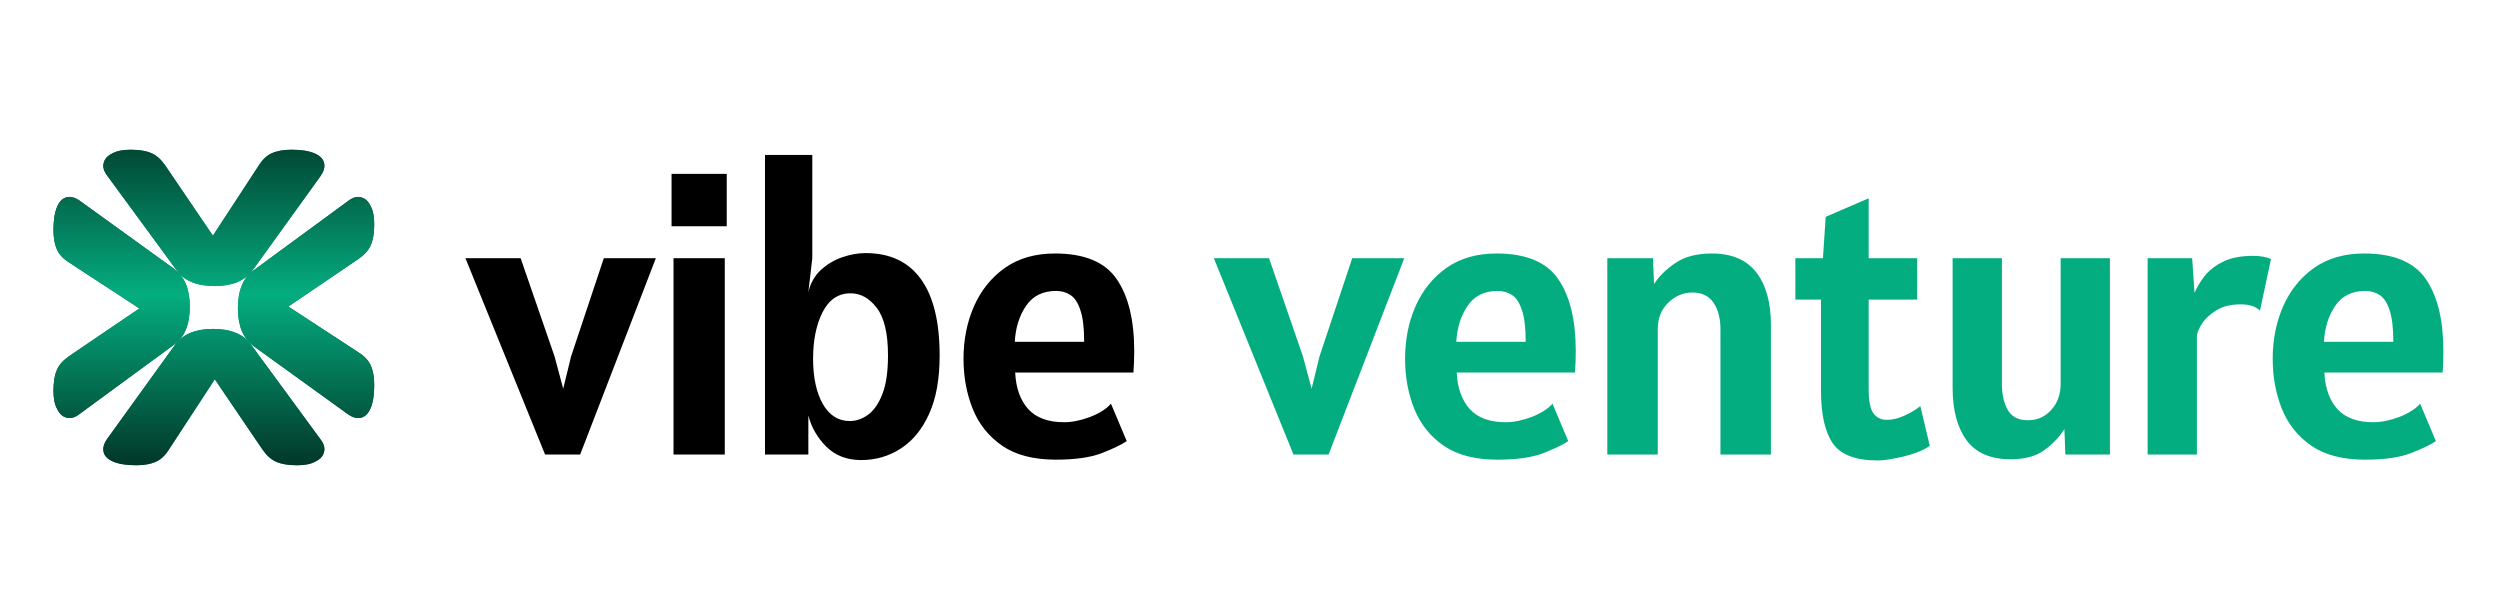
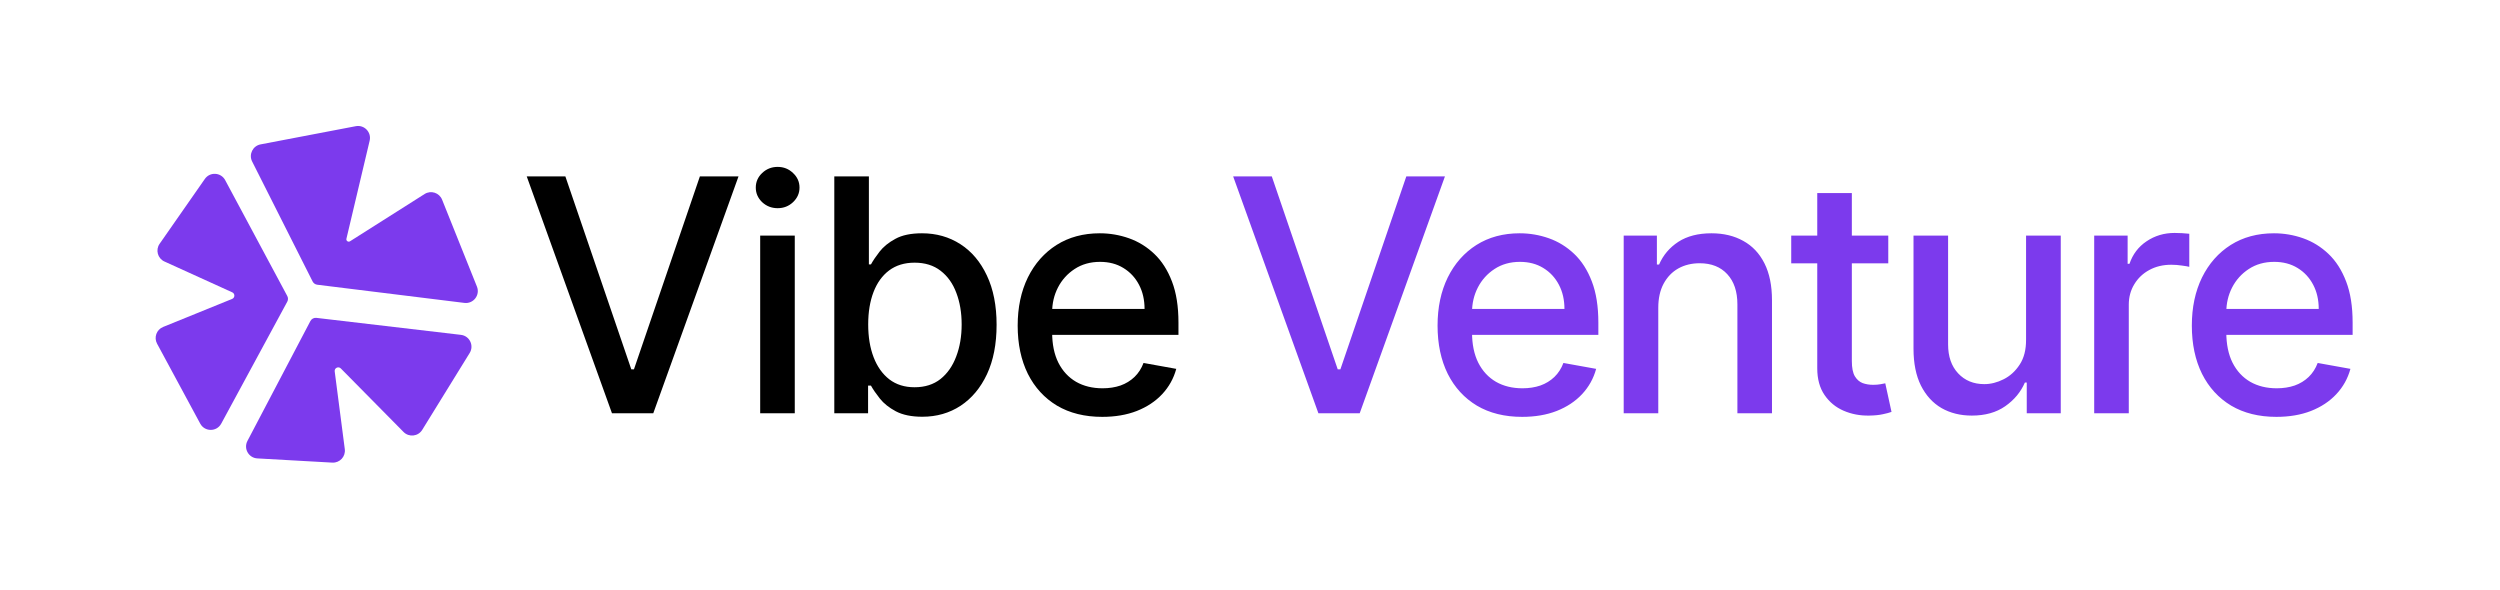
- <svg xmlns="http://www.w3.org/2000/svg" width="187" height="46" viewBox="0 0 187 46" fill="none">
-   <path d="M17.794 23.073C17.794 23.718 17.894 24.285 18.095 24.775C18.309 25.264 18.623 25.653 19.038 25.942L26.025 30.981C26.373 31.226 26.694 31.315 26.988 31.248C27.296 31.181 27.537 30.948 27.711 30.547C27.898 30.125 27.992 29.546 27.992 28.812C27.992 28.212 27.905 27.722 27.731 27.344C27.57 26.966 27.256 26.632 26.788 26.343L20.765 22.405V23.473L26.808 19.369C27.263 19.057 27.57 18.712 27.731 18.334C27.905 17.956 27.992 17.433 27.992 16.766C27.992 16.187 27.898 15.731 27.711 15.398C27.537 15.042 27.303 14.83 27.008 14.764C26.714 14.675 26.393 14.764 26.045 15.031L19.038 20.169C18.61 20.459 18.296 20.848 18.095 21.337C17.894 21.805 17.794 22.383 17.794 23.073Z" fill="url(#paint0_linear_552_1420)" />
-   <path d="M17.794 23.073C17.794 23.718 17.894 24.285 18.095 24.775C18.309 25.264 18.623 25.653 19.038 25.942L26.025 30.981C26.373 31.226 26.694 31.315 26.988 31.248C27.296 31.181 27.537 30.948 27.711 30.547C27.898 30.125 27.992 29.546 27.992 28.812C27.992 28.212 27.905 27.722 27.731 27.344C27.57 26.966 27.256 26.632 26.788 26.343L20.765 22.405V23.473L26.808 19.369C27.263 19.057 27.57 18.712 27.731 18.334C27.905 17.956 27.992 17.433 27.992 16.766C27.992 16.187 27.898 15.731 27.711 15.398C27.537 15.042 27.303 14.83 27.008 14.764C26.714 14.675 26.393 14.764 26.045 15.031L19.038 20.169C18.61 20.459 18.296 20.848 18.095 21.337C17.894 21.805 17.794 22.383 17.794 23.073Z" fill="url(#paint1_linear_552_1420)" />
-   <path d="M15.923 24.602C15.278 24.602 14.711 24.702 14.221 24.903C13.732 25.117 13.343 25.431 13.053 25.846L8.015 32.833C7.77 33.181 7.681 33.502 7.748 33.796C7.814 34.104 8.048 34.345 8.448 34.519C8.871 34.706 9.45 34.8 10.184 34.8C10.784 34.8 11.274 34.713 11.652 34.539C12.03 34.378 12.364 34.064 12.653 33.595L16.591 27.573H15.523L19.627 33.615C19.939 34.071 20.284 34.378 20.662 34.539C21.04 34.713 21.563 34.8 22.23 34.8C22.809 34.8 23.265 34.706 23.598 34.519C23.954 34.345 24.166 34.111 24.232 33.816C24.321 33.522 24.232 33.201 23.965 32.853L18.826 25.846C18.537 25.418 18.148 25.104 17.659 24.903C17.191 24.702 16.613 24.602 15.923 24.602Z" fill="url(#paint2_linear_552_1420)" />
-   <path d="M15.923 24.602C15.278 24.602 14.711 24.702 14.221 24.903C13.732 25.117 13.343 25.431 13.053 25.846L8.015 32.833C7.77 33.181 7.681 33.502 7.748 33.796C7.814 34.104 8.048 34.345 8.448 34.519C8.871 34.706 9.45 34.8 10.184 34.8C10.784 34.8 11.274 34.713 11.652 34.539C12.03 34.378 12.364 34.064 12.653 33.595L16.591 27.573H15.523L19.627 33.615C19.939 34.071 20.284 34.378 20.662 34.539C21.04 34.713 21.563 34.8 22.23 34.8C22.809 34.8 23.265 34.706 23.598 34.519C23.954 34.345 24.166 34.111 24.232 33.816C24.321 33.522 24.232 33.201 23.965 32.853L18.826 25.846C18.537 25.418 18.148 25.104 17.659 24.903C17.191 24.702 16.613 24.602 15.923 24.602Z" fill="url(#paint3_linear_552_1420)" />
-   <path d="M16.069 21.398C16.714 21.398 17.281 21.298 17.77 21.097C18.26 20.883 18.649 20.569 18.939 20.154L23.977 13.168C24.222 12.819 24.311 12.498 24.244 12.204C24.177 11.896 23.944 11.655 23.544 11.481C23.121 11.294 22.542 11.2 21.808 11.2C21.208 11.2 20.718 11.287 20.34 11.461C19.962 11.622 19.628 11.936 19.339 12.405L15.401 18.427H16.469L12.365 12.385C12.053 11.93 11.708 11.622 11.33 11.461C10.952 11.287 10.429 11.2 9.762 11.2C9.183 11.2 8.727 11.294 8.394 11.481C8.038 11.655 7.826 11.889 7.76 12.184C7.671 12.478 7.76 12.8 8.027 13.147L13.165 20.154C13.455 20.582 13.844 20.896 14.334 21.097C14.801 21.298 15.379 21.398 16.069 21.398Z" fill="url(#paint4_linear_552_1420)" />
-   <path d="M16.069 21.398C16.714 21.398 17.281 21.298 17.77 21.097C18.26 20.883 18.649 20.569 18.939 20.154L23.977 13.168C24.222 12.819 24.311 12.498 24.244 12.204C24.177 11.896 23.944 11.655 23.544 11.481C23.121 11.294 22.542 11.2 21.808 11.2C21.208 11.2 20.718 11.287 20.34 11.461C19.962 11.622 19.628 11.936 19.339 12.405L15.401 18.427H16.469L12.365 12.385C12.053 11.93 11.708 11.622 11.33 11.461C10.952 11.287 10.429 11.2 9.762 11.2C9.183 11.2 8.727 11.294 8.394 11.481C8.038 11.655 7.826 11.889 7.76 12.184C7.671 12.478 7.76 12.8 8.027 13.147L13.165 20.154C13.455 20.582 13.844 20.896 14.334 21.097C14.801 21.298 15.379 21.398 16.069 21.398Z" fill="url(#paint5_linear_552_1420)" />
-   <path d="M14.198 22.927C14.198 22.282 14.098 21.715 13.897 21.226C13.683 20.736 13.368 20.347 12.954 20.058L5.967 15.019C5.619 14.774 5.298 14.685 5.004 14.752C4.696 14.819 4.455 15.052 4.281 15.453C4.094 15.875 4 16.454 4 17.188C4 17.788 4.087 18.278 4.261 18.656C4.422 19.034 4.736 19.368 5.205 19.657L11.227 23.595V22.527L5.184 26.631C4.729 26.943 4.422 27.288 4.261 27.666C4.087 28.044 4 28.567 4 29.234C4 29.813 4.094 30.269 4.281 30.602C4.455 30.958 4.689 31.17 4.984 31.236C5.278 31.325 5.599 31.236 5.947 30.969L12.954 25.831C13.382 25.541 13.696 25.152 13.897 24.663C14.098 24.195 14.198 23.617 14.198 22.927Z" fill="url(#paint6_linear_552_1420)" />
-   <path d="M14.198 22.927C14.198 22.282 14.098 21.715 13.897 21.226C13.683 20.736 13.368 20.347 12.954 20.058L5.967 15.019C5.619 14.774 5.298 14.685 5.004 14.752C4.696 14.819 4.455 15.052 4.281 15.453C4.094 15.875 4 16.454 4 17.188C4 17.788 4.087 18.278 4.261 18.656C4.422 19.034 4.736 19.368 5.205 19.657L11.227 23.595V22.527L5.184 26.631C4.729 26.943 4.422 27.288 4.261 27.666C4.087 28.044 4 28.567 4 29.234C4 29.813 4.094 30.269 4.281 30.602C4.455 30.958 4.689 31.17 4.984 31.236C5.278 31.325 5.599 31.236 5.947 30.969L12.954 25.831C13.382 25.541 13.696 25.152 13.897 24.663C14.098 24.195 14.198 23.617 14.198 22.927Z" fill="url(#paint7_linear_552_1420)" />
-   <path d="M40.772 34L34.815 19.314H38.944L41.48 26.657L42.128 29.075L42.718 26.657L45.166 19.314H49.058L43.396 34H40.772ZM50.232 16.926V13.004H54.36V16.926H50.232ZM50.379 34V19.314H54.213V34H50.379ZM64.417 34.413C63.355 34.413 62.485 34.079 61.807 33.41C61.139 32.742 60.691 31.965 60.465 31.081V34H57.221V11.588H60.76V19.314L60.465 21.851C60.622 21.182 60.932 20.632 61.394 20.199C61.866 19.767 62.402 19.447 63.001 19.241C63.601 19.034 64.181 18.931 64.741 18.931C66.569 18.931 67.95 19.58 68.884 20.877C69.818 22.165 70.285 24.072 70.285 26.598C70.285 28.358 70.02 29.817 69.489 30.977C68.968 32.127 68.26 32.987 67.366 33.558C66.481 34.128 65.498 34.413 64.417 34.413ZM63.562 31.493C64.043 31.493 64.5 31.336 64.933 31.022C65.375 30.697 65.734 30.176 66.009 29.459C66.284 28.741 66.422 27.788 66.422 26.598C66.422 24.947 66.142 23.758 65.582 23.03C65.031 22.303 64.377 21.939 63.62 21.939C62.706 21.939 62.008 22.411 61.527 23.355C61.055 24.288 60.819 25.448 60.819 26.834C60.819 28.22 61.06 29.346 61.541 30.211C62.033 31.066 62.706 31.493 63.562 31.493ZM78.972 34.383C77.32 34.383 75.988 34.039 74.976 33.351C73.963 32.653 73.226 31.734 72.764 30.594C72.302 29.444 72.071 28.191 72.071 26.834C72.071 25.409 72.332 24.102 72.853 22.912C73.383 21.713 74.155 20.755 75.168 20.037C76.19 19.319 77.438 18.961 78.913 18.961C81.114 18.961 82.653 19.6 83.528 20.877C84.402 22.145 84.84 23.944 84.84 26.274C84.84 26.48 84.835 26.741 84.825 27.055C84.815 27.37 84.8 27.64 84.781 27.866H75.934C75.993 29.026 76.317 29.935 76.907 30.594C77.507 31.253 78.401 31.582 79.591 31.582C80.2 31.582 80.854 31.449 81.552 31.184C82.25 30.909 82.766 30.579 83.1 30.196L84.28 32.997C83.886 33.263 83.262 33.563 82.407 33.897C81.562 34.221 80.416 34.383 78.972 34.383ZM75.905 25.566H81.095C81.095 24.534 81.001 23.748 80.815 23.207C80.638 22.657 80.392 22.278 80.077 22.072C79.763 21.865 79.404 21.762 79.001 21.762C77.998 21.762 77.246 22.136 76.745 22.883C76.244 23.62 75.964 24.514 75.905 25.566Z" fill="black" />
-   <path d="M96.752 34L90.796 19.314H94.924L97.46 26.657L98.109 29.075L98.699 26.657L101.146 19.314H105.039L99.377 34H96.752ZM111.999 34.383C110.348 34.383 109.016 34.039 108.003 33.351C106.991 32.653 106.254 31.734 105.792 30.594C105.33 29.444 105.099 28.191 105.099 26.834C105.099 25.409 105.359 24.102 105.88 22.912C106.411 21.713 107.183 20.755 108.195 20.037C109.217 19.319 110.466 18.961 111.94 18.961C114.142 18.961 115.68 19.6 116.555 20.877C117.43 22.145 117.867 23.944 117.867 26.274C117.867 26.48 117.863 26.741 117.853 27.055C117.843 27.37 117.828 27.64 117.809 27.866H108.962C109.021 29.026 109.345 29.935 109.935 30.594C110.535 31.253 111.429 31.582 112.618 31.582C113.228 31.582 113.882 31.449 114.579 31.184C115.277 30.909 115.793 30.579 116.128 30.196L117.307 32.997C116.914 33.263 116.29 33.563 115.435 33.897C114.589 34.221 113.444 34.383 111.999 34.383ZM108.932 25.566H114.122C114.122 24.534 114.029 23.748 113.842 23.207C113.665 22.657 113.42 22.278 113.105 22.072C112.79 21.865 112.432 21.762 112.029 21.762C111.026 21.762 110.274 22.136 109.773 22.883C109.271 23.62 108.991 24.514 108.932 25.566ZM120.226 34V19.314H123.647L123.72 21.246C124.104 20.656 124.639 20.13 125.328 19.668C126.016 19.197 126.92 18.961 128.04 18.961C129.535 18.961 130.645 19.433 131.373 20.376C132.1 21.32 132.464 22.627 132.464 24.298V34H128.689V24.622C128.689 23.807 128.517 23.148 128.173 22.647C127.829 22.136 127.303 21.88 126.596 21.88C125.907 21.88 125.303 22.136 124.782 22.647C124.261 23.148 124.001 23.807 124.001 24.622V34H120.226ZM140.455 34.442C138.794 34.442 137.668 34.01 137.079 33.145C136.499 32.28 136.209 30.973 136.209 29.223V22.411H134.292V19.314H136.356L136.563 16.218L139.777 14.832V19.314H143.404V22.411H139.777V29.134C139.777 29.989 139.895 30.584 140.131 30.918C140.376 31.243 140.711 31.405 141.133 31.405C141.566 31.405 142.023 31.292 142.505 31.066C142.986 30.84 143.365 30.609 143.64 30.373L144.348 33.351C144.043 33.568 143.645 33.759 143.153 33.926C142.672 34.084 142.18 34.206 141.679 34.295C141.187 34.393 140.779 34.442 140.455 34.442ZM150.391 34.354C148.907 34.354 147.811 33.882 147.103 32.938C146.405 31.985 146.056 30.678 146.056 29.016V19.314H149.742V28.692C149.742 29.498 149.889 30.157 150.184 30.668C150.479 31.179 150.981 31.434 151.688 31.434C152.386 31.434 152.966 31.179 153.428 30.668C153.9 30.157 154.136 29.498 154.136 28.692V19.314H157.822V34H154.49L154.416 32.098C154.052 32.678 153.556 33.199 152.927 33.661C152.308 34.123 151.462 34.354 150.391 34.354ZM160.642 34V19.314H163.974L164.151 21.91C164.308 21.526 164.549 21.118 164.874 20.686C165.208 20.253 165.665 19.89 166.245 19.595C166.835 19.29 167.591 19.138 168.515 19.138C168.801 19.138 169.051 19.157 169.267 19.197C169.484 19.236 169.685 19.295 169.872 19.373L169.046 23.236C168.732 22.922 168.25 22.765 167.601 22.765C166.844 22.765 166.225 22.922 165.743 23.236C165.262 23.541 164.903 23.885 164.667 24.269C164.441 24.652 164.328 24.947 164.328 25.153V34H160.642ZM176.898 34.383C175.247 34.383 173.915 34.039 172.902 33.351C171.89 32.653 171.152 31.734 170.69 30.594C170.228 29.444 169.998 28.191 169.998 26.834C169.998 25.409 170.258 24.102 170.779 22.912C171.31 21.713 172.081 20.755 173.094 20.037C174.116 19.319 175.364 18.961 176.839 18.961C179.041 18.961 180.579 19.6 181.454 20.877C182.329 22.145 182.766 23.944 182.766 26.274C182.766 26.48 182.761 26.741 182.751 27.055C182.742 27.37 182.727 27.64 182.707 27.866H173.861C173.92 29.026 174.244 29.935 174.834 30.594C175.433 31.253 176.328 31.582 177.517 31.582C178.127 31.582 178.78 31.449 179.478 31.184C180.176 30.909 180.692 30.579 181.026 30.196L182.206 32.997C181.813 33.263 181.189 33.563 180.333 33.897C179.488 34.221 178.343 34.383 176.898 34.383ZM173.831 25.566H179.021C179.021 24.534 178.928 23.748 178.741 23.207C178.564 22.657 178.318 22.278 178.004 22.072C177.689 21.865 177.33 21.762 176.927 21.762C175.925 21.762 175.173 22.136 174.671 22.883C174.17 23.62 173.89 24.514 173.831 25.566Z" fill="#04AD7F" />
-   <defs>
-     <linearGradient id="paint0_linear_552_1420" x1="34.598" y1="23.12" x2="-2.656" y2="22.531" gradientUnits="userSpaceOnUse">
-       <stop />
-       <stop offset="0.502" stop-color="#04AD7F" />
-       <stop offset="1" />
-     </linearGradient>
-     <linearGradient id="paint1_linear_552_1420" x1="16.118" y1="3.429" x2="16.118" y2="40.691" gradientUnits="userSpaceOnUse">
-       <stop />
-       <stop offset="0.5" stop-color="#04AD7F" />
-       <stop offset="1" />
-     </linearGradient>
-     <linearGradient id="paint2_linear_552_1420" x1="34.598" y1="23.12" x2="-2.656" y2="22.531" gradientUnits="userSpaceOnUse">
-       <stop />
-       <stop offset="0.502" stop-color="#04AD7F" />
-       <stop offset="1" />
-     </linearGradient>
-     <linearGradient id="paint3_linear_552_1420" x1="16.118" y1="3.429" x2="16.118" y2="40.691" gradientUnits="userSpaceOnUse">
-       <stop />
-       <stop offset="0.5" stop-color="#04AD7F" />
-       <stop offset="1" />
-     </linearGradient>
-     <linearGradient id="paint4_linear_552_1420" x1="34.598" y1="23.12" x2="-2.656" y2="22.531" gradientUnits="userSpaceOnUse">
-       <stop />
-       <stop offset="0.502" stop-color="#04AD7F" />
-       <stop offset="1" />
-     </linearGradient>
-     <linearGradient id="paint5_linear_552_1420" x1="16.118" y1="3.429" x2="16.118" y2="40.691" gradientUnits="userSpaceOnUse">
-       <stop />
-       <stop offset="0.5" stop-color="#04AD7F" />
-       <stop offset="1" />
-     </linearGradient>
-     <linearGradient id="paint6_linear_552_1420" x1="34.598" y1="23.12" x2="-2.656" y2="22.531" gradientUnits="userSpaceOnUse">
-       <stop />
-       <stop offset="0.502" stop-color="#04AD7F" />
-       <stop offset="1" />
-     </linearGradient>
-     <linearGradient id="paint7_linear_552_1420" x1="16.118" y1="3.429" x2="16.118" y2="40.691" gradientUnits="userSpaceOnUse">
-       <stop />
-       <stop offset="0.5" stop-color="#04AD7F" />
-       <stop offset="1" />
-     </linearGradient>
-   </defs>
+ <svg xmlns="http://www.w3.org/2000/svg" width="2456" height="579" viewBox="0 0 2456 579" fill="none">
+   <path d="M247.7 158.65L307.12 276.529C308.001 278.277 309.696 279.47 311.638 279.71L456.22 297.575C465.082 298.67 471.87 289.857 468.548 281.568L434.309 196.142C431.58 189.331 423.337 186.669 417.14 190.597L343.863 237.043C342.086 238.17 339.839 236.568 340.324 234.521L363.149 138.195C365.111 129.918 357.887 122.371 349.532 123.967L255.973 141.847C248.319 143.309 244.192 151.691 247.7 158.65Z" fill="#7C3AED" />
+   <path d="M156.792 239.522L201.244 175.791C206.251 168.612 217.071 169.246 221.206 176.96L282.225 290.812C283.156 292.551 283.152 294.641 282.213 296.376L217.334 416.186C212.893 424.386 201.123 424.378 196.694 416.171L154.315 337.646C150.998 331.5 153.753 323.834 160.224 321.206L228.046 293.658C230.909 292.495 230.991 288.472 228.178 287.194L161.56 256.913C154.886 253.88 152.598 245.536 156.792 239.522Z" fill="#7C3AED" />
+   <path d="M243.077 433.165L304.945 315.373C306.074 313.224 308.411 311.992 310.822 312.275L452.803 328.958C461.325 329.959 465.924 339.47 461.417 346.771L414.789 422.304C410.796 428.772 401.801 429.793 396.46 424.384L334.811 361.954C332.443 359.556 328.383 361.538 328.817 364.88L338.728 441.255C339.674 448.538 333.769 454.89 326.435 454.477L252.803 450.333C244.281 449.853 239.107 440.722 243.077 433.165Z" fill="#7C3AED" />
+   <path d="M555.409 173.273L620.182 362.818H622.795L687.568 173.273H725.523L641.773 406H601.205L517.455 173.273H555.409ZM746.803 406V231.455H780.781V406H746.803ZM763.962 204.523C758.053 204.523 752.978 202.553 748.735 198.614C744.569 194.598 742.485 189.826 742.485 184.295C742.485 178.689 744.569 173.917 748.735 169.977C752.978 165.962 758.053 163.955 763.962 163.955C769.872 163.955 774.909 165.962 779.076 169.977C783.319 173.917 785.44 178.689 785.44 184.295C785.44 189.826 783.319 194.598 779.076 198.614C774.909 202.553 769.872 204.523 763.962 204.523ZM819.618 406V173.273H853.595V259.75H855.641C857.611 256.114 860.452 251.909 864.164 247.136C867.876 242.364 873.027 238.197 879.618 234.636C886.209 231 894.921 229.182 905.755 229.182C919.845 229.182 932.421 232.742 943.482 239.864C954.542 246.985 963.217 257.25 969.505 270.659C975.868 284.068 979.05 300.205 979.05 319.068C979.05 337.932 975.906 354.106 969.618 367.591C963.33 381 954.694 391.341 943.709 398.614C932.724 405.811 920.186 409.409 906.095 409.409C895.489 409.409 886.815 407.629 880.073 404.068C873.406 400.508 868.179 396.341 864.391 391.568C860.603 386.795 857.686 382.553 855.641 378.841H852.8V406H819.618ZM852.914 318.727C852.914 331 854.694 341.758 858.255 351C861.815 360.242 866.967 367.477 873.709 372.705C880.452 377.856 888.709 380.432 898.482 380.432C908.633 380.432 917.118 377.742 923.936 372.364C930.755 366.909 935.906 359.523 939.391 350.205C942.952 340.886 944.732 330.394 944.732 318.727C944.732 307.212 942.989 296.871 939.505 287.705C936.095 278.538 930.944 271.303 924.05 266C917.232 260.697 908.709 258.045 898.482 258.045C888.633 258.045 880.3 260.583 873.482 265.659C866.739 270.735 861.626 277.818 858.141 286.909C854.656 296 852.914 306.606 852.914 318.727ZM1082.83 409.523C1065.63 409.523 1050.82 405.848 1038.4 398.5C1026.05 391.076 1016.5 380.659 1009.76 367.25C1003.1 353.765 999.763 337.97 999.763 319.864C999.763 301.985 1003.1 286.227 1009.76 272.591C1016.5 258.955 1025.9 248.311 1037.94 240.659C1050.07 233.008 1064.23 229.182 1080.44 229.182C1090.29 229.182 1099.84 230.811 1109.08 234.068C1118.32 237.326 1126.62 242.439 1133.97 249.409C1141.32 256.379 1147.11 265.432 1151.35 276.568C1155.6 287.629 1157.72 301.076 1157.72 316.909V328.955H1018.97V303.5H1124.42C1124.42 294.561 1122.6 286.644 1118.97 279.75C1115.33 272.78 1110.22 267.288 1103.63 263.273C1097.11 259.258 1089.46 257.25 1080.67 257.25C1071.13 257.25 1062.79 259.598 1055.67 264.295C1048.63 268.917 1043.17 274.977 1039.31 282.477C1035.52 289.902 1033.63 297.97 1033.63 306.682V326.568C1033.63 338.235 1035.67 348.159 1039.76 356.341C1043.93 364.523 1049.72 370.773 1057.15 375.091C1064.57 379.333 1073.25 381.455 1083.17 381.455C1089.61 381.455 1095.48 380.545 1100.79 378.727C1106.09 376.833 1110.67 374.03 1114.54 370.318C1118.4 366.606 1121.35 362.023 1123.4 356.568L1155.56 362.364C1152.98 371.833 1148.36 380.129 1141.69 387.25C1135.1 394.295 1126.81 399.788 1116.81 403.727C1106.88 407.591 1095.56 409.523 1082.83 409.523Z" fill="black" />
+   <path d="M1249.41 173.273L1314.18 362.818H1316.8L1381.57 173.273H1419.52L1335.77 406H1295.2L1211.45 173.273H1249.41ZM1495.33 409.523C1478.13 409.523 1463.32 405.848 1450.9 398.5C1438.55 391.076 1429 380.659 1422.26 367.25C1415.6 353.765 1412.26 337.97 1412.26 319.864C1412.26 301.985 1415.6 286.227 1422.26 272.591C1429 258.955 1438.4 248.311 1450.44 240.659C1462.57 233.008 1476.73 229.182 1492.94 229.182C1502.79 229.182 1512.34 230.811 1521.58 234.068C1530.82 237.326 1539.12 242.439 1546.47 249.409C1553.82 256.379 1559.61 265.432 1563.85 276.568C1568.1 287.629 1570.22 301.076 1570.22 316.909V328.955H1431.47V303.5H1536.92C1536.92 294.561 1535.1 286.644 1531.47 279.75C1527.83 272.78 1522.72 267.288 1516.13 263.273C1509.61 259.258 1501.96 257.25 1493.17 257.25C1483.63 257.25 1475.29 259.598 1468.17 264.295C1461.13 268.917 1455.67 274.977 1451.81 282.477C1448.02 289.902 1446.13 297.97 1446.13 306.682V326.568C1446.13 338.235 1448.17 348.159 1452.26 356.341C1456.43 364.523 1462.22 370.773 1469.65 375.091C1477.07 379.333 1485.75 381.455 1495.67 381.455C1502.11 381.455 1507.98 380.545 1513.29 378.727C1518.59 376.833 1523.17 374.03 1527.04 370.318C1530.9 366.606 1533.85 362.023 1535.9 356.568L1568.06 362.364C1565.48 371.833 1560.86 380.129 1554.19 387.25C1547.6 394.295 1539.31 399.788 1529.31 403.727C1519.38 407.591 1508.06 409.523 1495.33 409.523ZM1629.09 302.364V406H1595.12V231.455H1627.73V259.864H1629.89C1633.9 250.621 1640.19 243.197 1648.75 237.591C1657.39 231.985 1668.26 229.182 1681.37 229.182C1693.26 229.182 1703.68 231.682 1712.62 236.682C1721.56 241.606 1728.49 248.955 1733.41 258.727C1738.34 268.5 1740.8 280.583 1740.8 294.977V406H1706.82V299.068C1706.82 286.417 1703.52 276.53 1696.93 269.409C1690.34 262.212 1681.29 258.614 1669.77 258.614C1661.9 258.614 1654.89 260.318 1648.75 263.727C1642.69 267.136 1637.88 272.136 1634.32 278.727C1630.84 285.242 1629.09 293.121 1629.09 302.364ZM1855.04 231.455V258.727H1759.7V231.455H1855.04ZM1785.27 189.636H1819.25V354.75C1819.25 361.341 1820.23 366.303 1822.2 369.636C1824.17 372.894 1826.71 375.129 1829.82 376.341C1833 377.477 1836.44 378.045 1840.16 378.045C1842.88 378.045 1845.27 377.856 1847.32 377.477C1849.36 377.098 1850.95 376.795 1852.09 376.568L1858.22 404.636C1856.26 405.394 1853.45 406.152 1849.82 406.909C1846.18 407.742 1841.63 408.197 1836.18 408.273C1827.24 408.424 1818.91 406.833 1811.18 403.5C1803.45 400.167 1797.2 395.015 1792.43 388.045C1787.66 381.076 1785.27 372.326 1785.27 361.795V189.636ZM1990.4 333.614V231.455H2024.49V406H1991.08V375.773H1989.26C1985.25 385.091 1978.81 392.856 1969.94 399.068C1961.15 405.205 1950.21 408.273 1937.1 408.273C1925.89 408.273 1915.96 405.811 1907.33 400.886C1898.77 395.886 1892.03 388.5 1887.1 378.727C1882.25 368.955 1879.83 356.871 1879.83 342.477V231.455H1913.81V338.386C1913.81 350.28 1917.1 359.75 1923.69 366.795C1930.28 373.841 1938.84 377.364 1949.37 377.364C1955.74 377.364 1962.06 375.773 1968.35 372.591C1974.71 369.409 1979.98 364.598 1984.15 358.159C1988.39 351.72 1990.47 343.538 1990.4 333.614ZM2057.34 406V231.455H2090.18V259.182H2092C2095.18 249.788 2100.79 242.402 2108.82 237.023C2116.92 231.568 2126.09 228.841 2136.32 228.841C2138.44 228.841 2140.94 228.917 2143.82 229.068C2146.77 229.22 2149.08 229.409 2150.75 229.636V262.136C2149.39 261.758 2146.96 261.341 2143.48 260.886C2139.99 260.356 2136.51 260.091 2133.02 260.091C2124.99 260.091 2117.83 261.795 2111.55 265.205C2105.33 268.538 2100.41 273.197 2096.77 279.182C2093.14 285.091 2091.32 291.833 2091.32 299.409V406H2057.34ZM2236.33 409.523C2219.13 409.523 2204.32 405.848 2191.9 398.5C2179.55 391.076 2170 380.659 2163.26 367.25C2156.6 353.765 2153.26 337.97 2153.26 319.864C2153.26 301.985 2156.6 286.227 2163.26 272.591C2170 258.955 2179.4 248.311 2191.44 240.659C2203.57 233.008 2217.73 229.182 2233.94 229.182C2243.79 229.182 2253.34 230.811 2262.58 234.068C2271.82 237.326 2280.12 242.439 2287.47 249.409C2294.82 256.379 2300.61 265.432 2304.85 276.568C2309.1 287.629 2311.22 301.076 2311.22 316.909V328.955H2172.47V303.5H2277.92C2277.92 294.561 2276.1 286.644 2272.47 279.75C2268.83 272.78 2263.72 267.288 2257.13 263.273C2250.61 259.258 2242.96 257.25 2234.17 257.25C2224.63 257.25 2216.29 259.598 2209.17 264.295C2202.13 268.917 2196.67 274.977 2192.81 282.477C2189.02 289.902 2187.13 297.97 2187.13 306.682V326.568C2187.13 338.235 2189.17 348.159 2193.26 356.341C2197.43 364.523 2203.22 370.773 2210.65 375.091C2218.07 379.333 2226.75 381.455 2236.67 381.455C2243.11 381.455 2248.98 380.545 2254.29 378.727C2259.59 376.833 2264.17 374.03 2268.04 370.318C2271.9 366.606 2274.85 362.023 2276.9 356.568L2309.06 362.364C2306.48 371.833 2301.86 380.129 2295.19 387.25C2288.6 394.295 2280.31 399.788 2270.31 403.727C2260.38 407.591 2249.06 409.523 2236.33 409.523Z" fill="#7C3AED" />
</svg>
